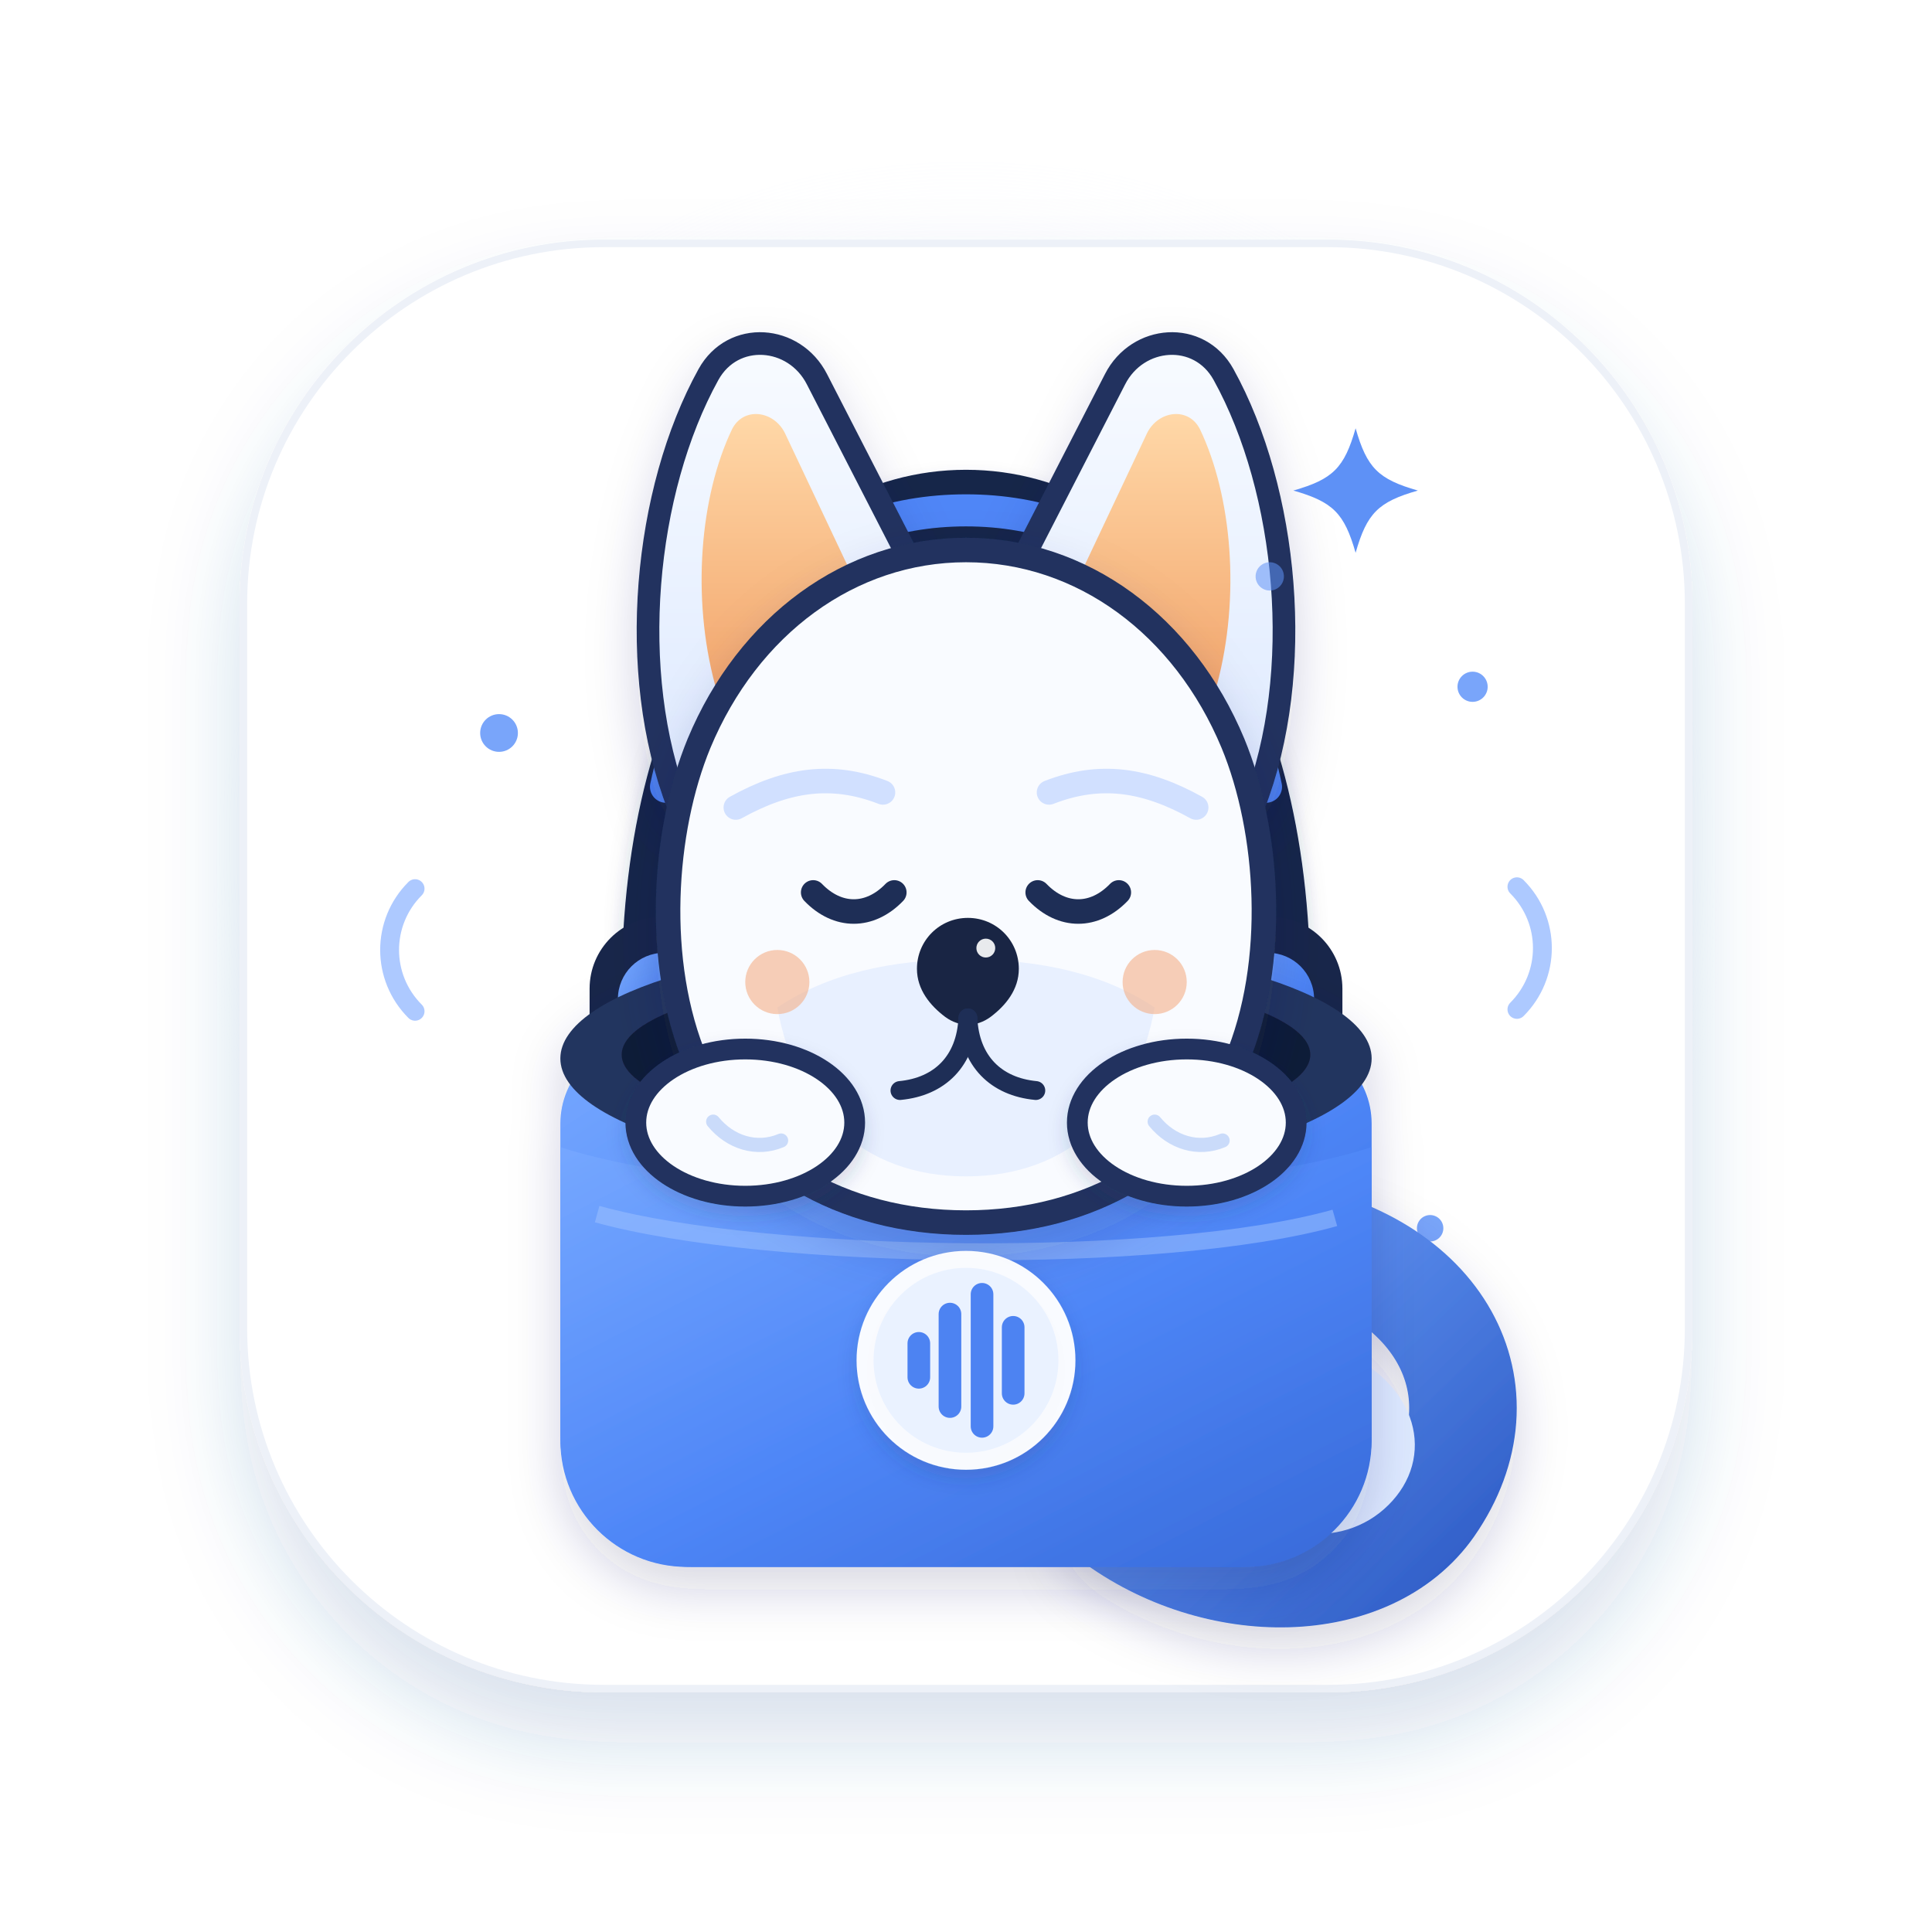
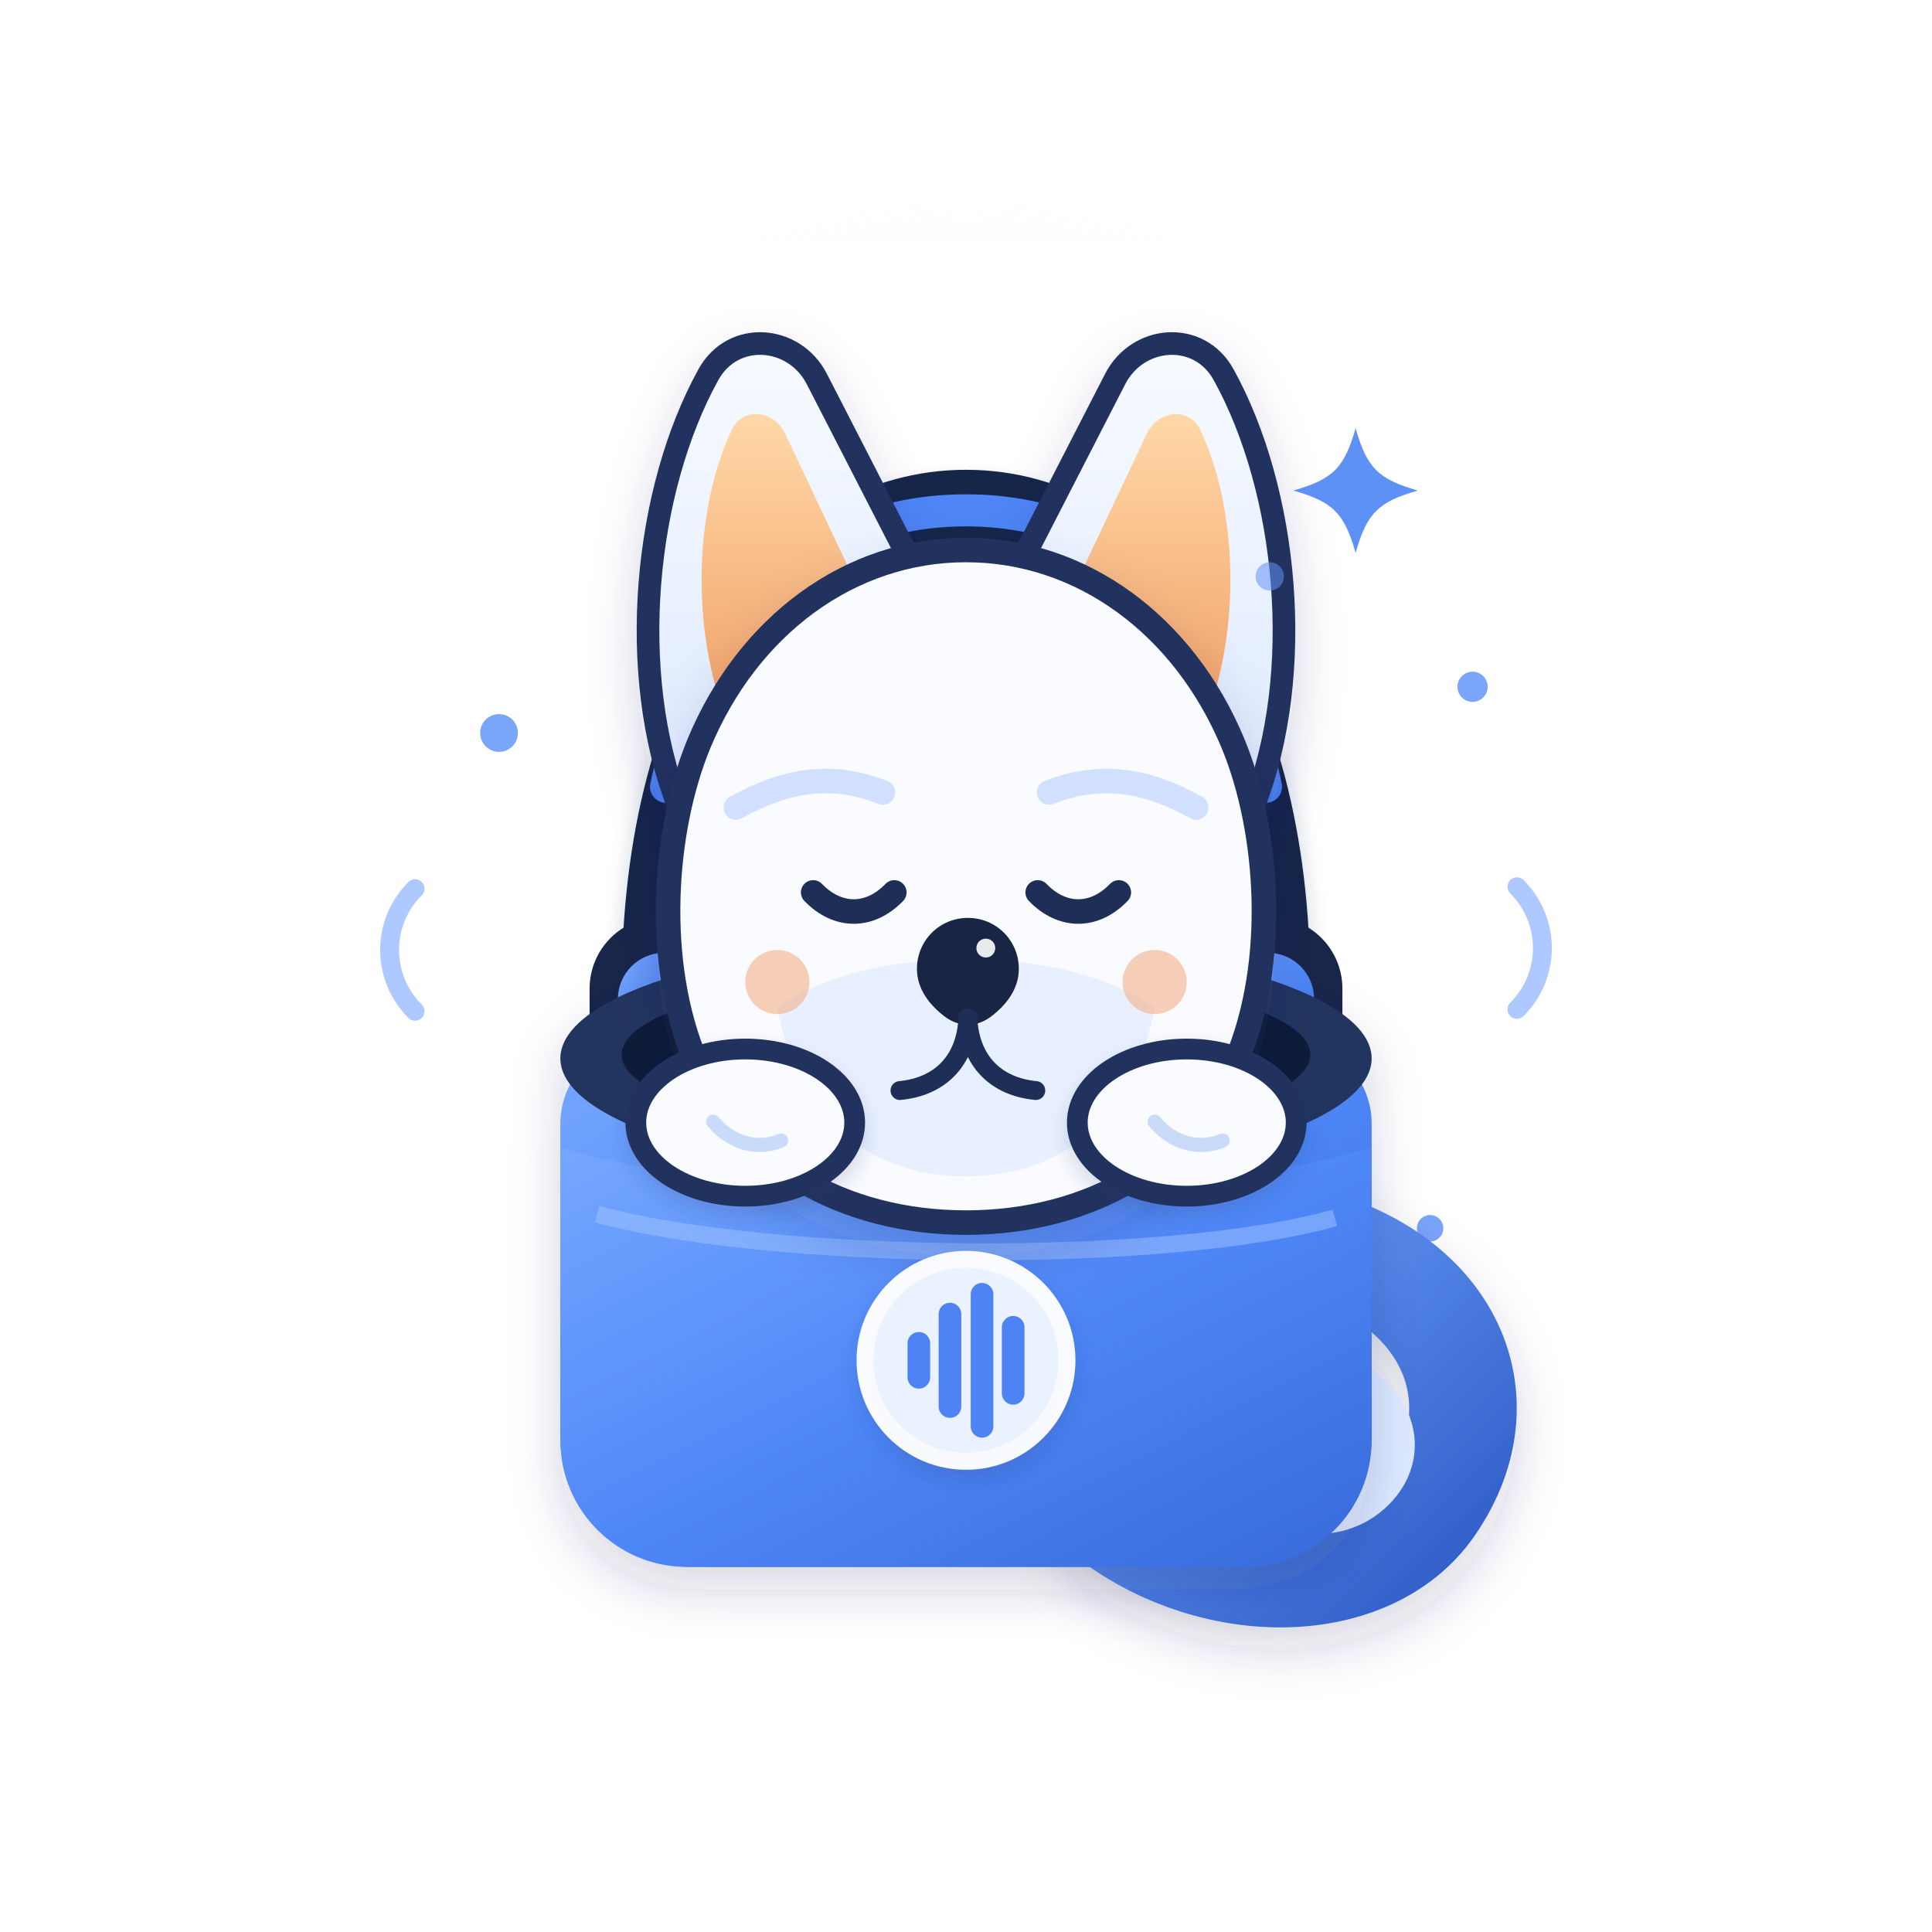
<svg xmlns="http://www.w3.org/2000/svg" width="2048" height="2048" viewBox="0 0 2048 2048">
  <defs>
    <linearGradient id="blue" x1="0" y1="0" x2="1" y2="1">
      <stop offset="0" stop-color="#75A7FF" />
      <stop offset="0.52" stop-color="#4E86F7" />
      <stop offset="1" stop-color="#3769D8" />
    </linearGradient>
    <linearGradient id="blueSoft" x1="0" y1="0" x2="1" y2="1">
      <stop offset="0" stop-color="#EDF4FF" />
      <stop offset="1" stop-color="#C9DCFF" />
    </linearGradient>
    <linearGradient id="ear" x1="0" y1="0" x2="0" y2="1">
      <stop offset="0" stop-color="#F8FBFF" />
      <stop offset="1" stop-color="#DDE9FF" />
    </linearGradient>
    <linearGradient id="earInner" x1="0" y1="0" x2="0" y2="1">
      <stop offset="0" stop-color="#FFD8A8" />
      <stop offset="1" stop-color="#F3A76E" />
    </linearGradient>
    <linearGradient id="tail" x1="0" y1="0" x2="1" y2="1">
      <stop offset="0" stop-color="#6EA2FF" />
      <stop offset="1" stop-color="#315FC8" />
    </linearGradient>
    <radialGradient id="halo" cx="50%" cy="45%" r="55%">
      <stop offset="0" stop-color="#EAF2FF" stop-opacity="0.95" />
      <stop offset="1" stop-color="#FFFFFF" stop-opacity="0" />
    </radialGradient>
    <filter id="shadow" x="-30%" y="-30%" width="160%" height="180%">
      <feDropShadow dx="0" dy="54" stdDeviation="46" flood-color="#315B9E" flood-opacity="0.18" />
    </filter>
    <filter id="softShadow" x="-30%" y="-30%" width="160%" height="180%">
      <feDropShadow dx="0" dy="24" stdDeviation="26" flood-color="#1D376C" flood-opacity="0.18" />
    </filter>
    <filter id="tinyShadow" x="-50%" y="-50%" width="200%" height="200%">
      <feDropShadow dx="0" dy="10" stdDeviation="10" flood-color="#243E72" flood-opacity="0.18" />
    </filter>
  </defs>
  <rect width="2048" height="2048" fill="#FFFFFF" />
  <circle cx="1024" cy="970" r="800" fill="url(#halo)" />
-   <rect x="258" y="258" width="1532" height="1532" rx="382" fill="#FFFFFF" stroke="#EDF1F8" stroke-width="8" filter="url(#shadow)" />
+   <rect x="258" y="258" width="1532" height="1532" rx="382" fill="#FFFFFF" />
  <g fill="#6A9BFA" opacity="0.9">
    <circle cx="529" cy="777" r="20" />
    <circle cx="1561" cy="728" r="16" />
    <circle cx="1516" cy="1302" r="14" />
  </g>
  <g fill="none" stroke="#8EB4FF" stroke-width="20" stroke-linecap="round" opacity="0.72">
    <path d="M440 942c-36 36-36 94 0 130" />
    <path d="M1608 940c36 36 36 94 0 130" />
  </g>
  <path d="M1351 1309c176 27 249 166 165 287-65 93-226 95-337 12" fill="none" stroke="url(#tail)" stroke-width="114" stroke-linecap="round" filter="url(#softShadow)" />
  <path d="M1418 1460c57 29 71 80 35 116-38 38-100 25-136-8" fill="none" stroke="#DDE9FF" stroke-width="54" stroke-linecap="round" />
  <path d="M702 1048c0-318 145-507 322-507s322 189 322 507" fill="none" stroke="#18264A" stroke-width="86" stroke-linecap="round" filter="url(#tinyShadow)" />
  <path d="M706 834c41-189 160-293 318-293 157 0 278 104 318 293" fill="none" stroke="#4F86F7" stroke-width="34" stroke-linecap="round" />
  <rect x="625" y="972" width="160" height="300" rx="76" fill="#18264A" />
  <rect x="1263" y="972" width="160" height="300" rx="76" fill="#18264A" />
  <rect x="655" y="1010" width="98" height="225" rx="49" fill="url(#blue)" />
  <rect x="1295" y="1010" width="98" height="225" rx="49" fill="url(#blue)" />
  <g filter="url(#softShadow)">
    <path d="M594 1191c0-49 40-89 89-89h682c49 0 89 40 89 89v331c0 77-62 139-139 139H733c-77 0-139-62-139-139z" fill="url(#blue)" />
    <ellipse cx="1024" cy="1122" rx="430" ry="126" fill="#24345E" />
    <ellipse cx="1024" cy="1118" rx="365" ry="89" fill="#111B37" />
    <path d="M594 1216c189 62 671 62 860 0v311c0 74-60 134-134 134H728c-74 0-134-60-134-134z" fill="url(#blue)" />
    <path d="M633 1287c181 50 601 55 782 4" fill="none" stroke="#9BC0FF" stroke-width="18" opacity="0.54" />
  </g>
  <g filter="url(#softShadow)">
    <path d="M719 854C664 713 683 520 751 397c26-47 91-42 115 5l170 331z" fill="url(#ear)" stroke="#20335F" stroke-width="24" stroke-linejoin="round" />
    <path d="M1329 854c55-141 36-334-32-457-26-47-91-42-115 5l-170 331z" fill="url(#ear)" stroke="#20335F" stroke-width="24" stroke-linejoin="round" />
    <path d="M758 726c-25-93-16-200 18-271 12-24 44-20 56 4l111 235z" fill="url(#earInner)" />
    <path d="M1290 726c25-93 16-200-18-271-12-24-44-20-56 4l-111 235z" fill="url(#earInner)" />
  </g>
  <g filter="url(#softShadow)">
    <path d="M741 788c52-125 160-205 283-205s231 80 283 205c38 92 48 232 3 338-45 105-154 170-286 170s-241-65-286-170c-45-106-35-246 3-338z" fill="#F9FBFF" stroke="#20335F" stroke-width="26" />
    <path d="M824 1068c52-35 119-51 200-51s148 16 200 51c-20 110-91 179-200 179s-180-69-200-179z" fill="#E8F0FF" />
    <path d="M780 856c54-30 102-37 156-16" fill="none" stroke="#D1E0FF" stroke-width="26" stroke-linecap="round" />
    <path d="M1268 856c-54-30-102-37-156-16" fill="none" stroke="#D1E0FF" stroke-width="26" stroke-linecap="round" />
  </g>
  <g fill="none" stroke="#1E2E56" stroke-width="26" stroke-linecap="round">
    <path d="M862 946c26 27 60 27 86 0" />
    <path d="M1100 946c26 27 60 27 86 0" />
  </g>
  <path d="M972 1027c0-30 24-54 54-54s54 24 54 54c0 22-14 39-30 51-15 11-33 11-48 0-16-12-30-29-30-51z" fill="#192544" />
  <circle cx="1045" cy="1005" r="10" fill="#FFFFFF" opacity="0.9" />
  <path d="M1026 1079c-2 46-30 73-72 77" fill="none" stroke="#1E2E56" stroke-width="20" stroke-linecap="round" />
  <path d="M1026 1079c2 46 30 73 72 77" fill="none" stroke="#1E2E56" stroke-width="20" stroke-linecap="round" />
  <circle cx="824" cy="1041" r="34" fill="#F4B18B" opacity="0.62" />
  <circle cx="1224" cy="1041" r="34" fill="#F4B18B" opacity="0.62" />
  <g filter="url(#tinyShadow)">
    <ellipse cx="790" cy="1190" rx="116" ry="78" fill="#F9FBFF" stroke="#20335F" stroke-width="22" />
    <ellipse cx="1258" cy="1190" rx="116" ry="78" fill="#F9FBFF" stroke="#20335F" stroke-width="22" />
    <path d="M756 1189c18 22 46 31 72 20M1224 1189c18 22 46 31 72 20" fill="none" stroke="#CADBFA" stroke-width="15" stroke-linecap="round" />
  </g>
  <g transform="translate(1024 1442)" filter="url(#tinyShadow)">
    <circle cx="0" cy="0" r="116" fill="#FFFFFF" opacity="0.96" />
    <circle cx="0" cy="0" r="98" fill="#EAF2FF" />
    <g stroke="#4D83F2" stroke-width="24" stroke-linecap="round">
      <line x1="-50" y1="-18" x2="-50" y2="18" />
      <line x1="-17" y1="-49" x2="-17" y2="49" />
      <line x1="17" y1="-70" x2="17" y2="70" />
      <line x1="50" y1="-35" x2="50" y2="35" />
    </g>
  </g>
  <g transform="translate(1437 520)" fill="#5E91F6">
    <path d="M0-66c12 42 24 54 66 66-42 12-54 24-66 66-12-42-24-54-66-66 42-12 54-24 66-66z" />
    <circle cx="-91" cy="91" r="15" opacity="0.55" />
  </g>
</svg>
